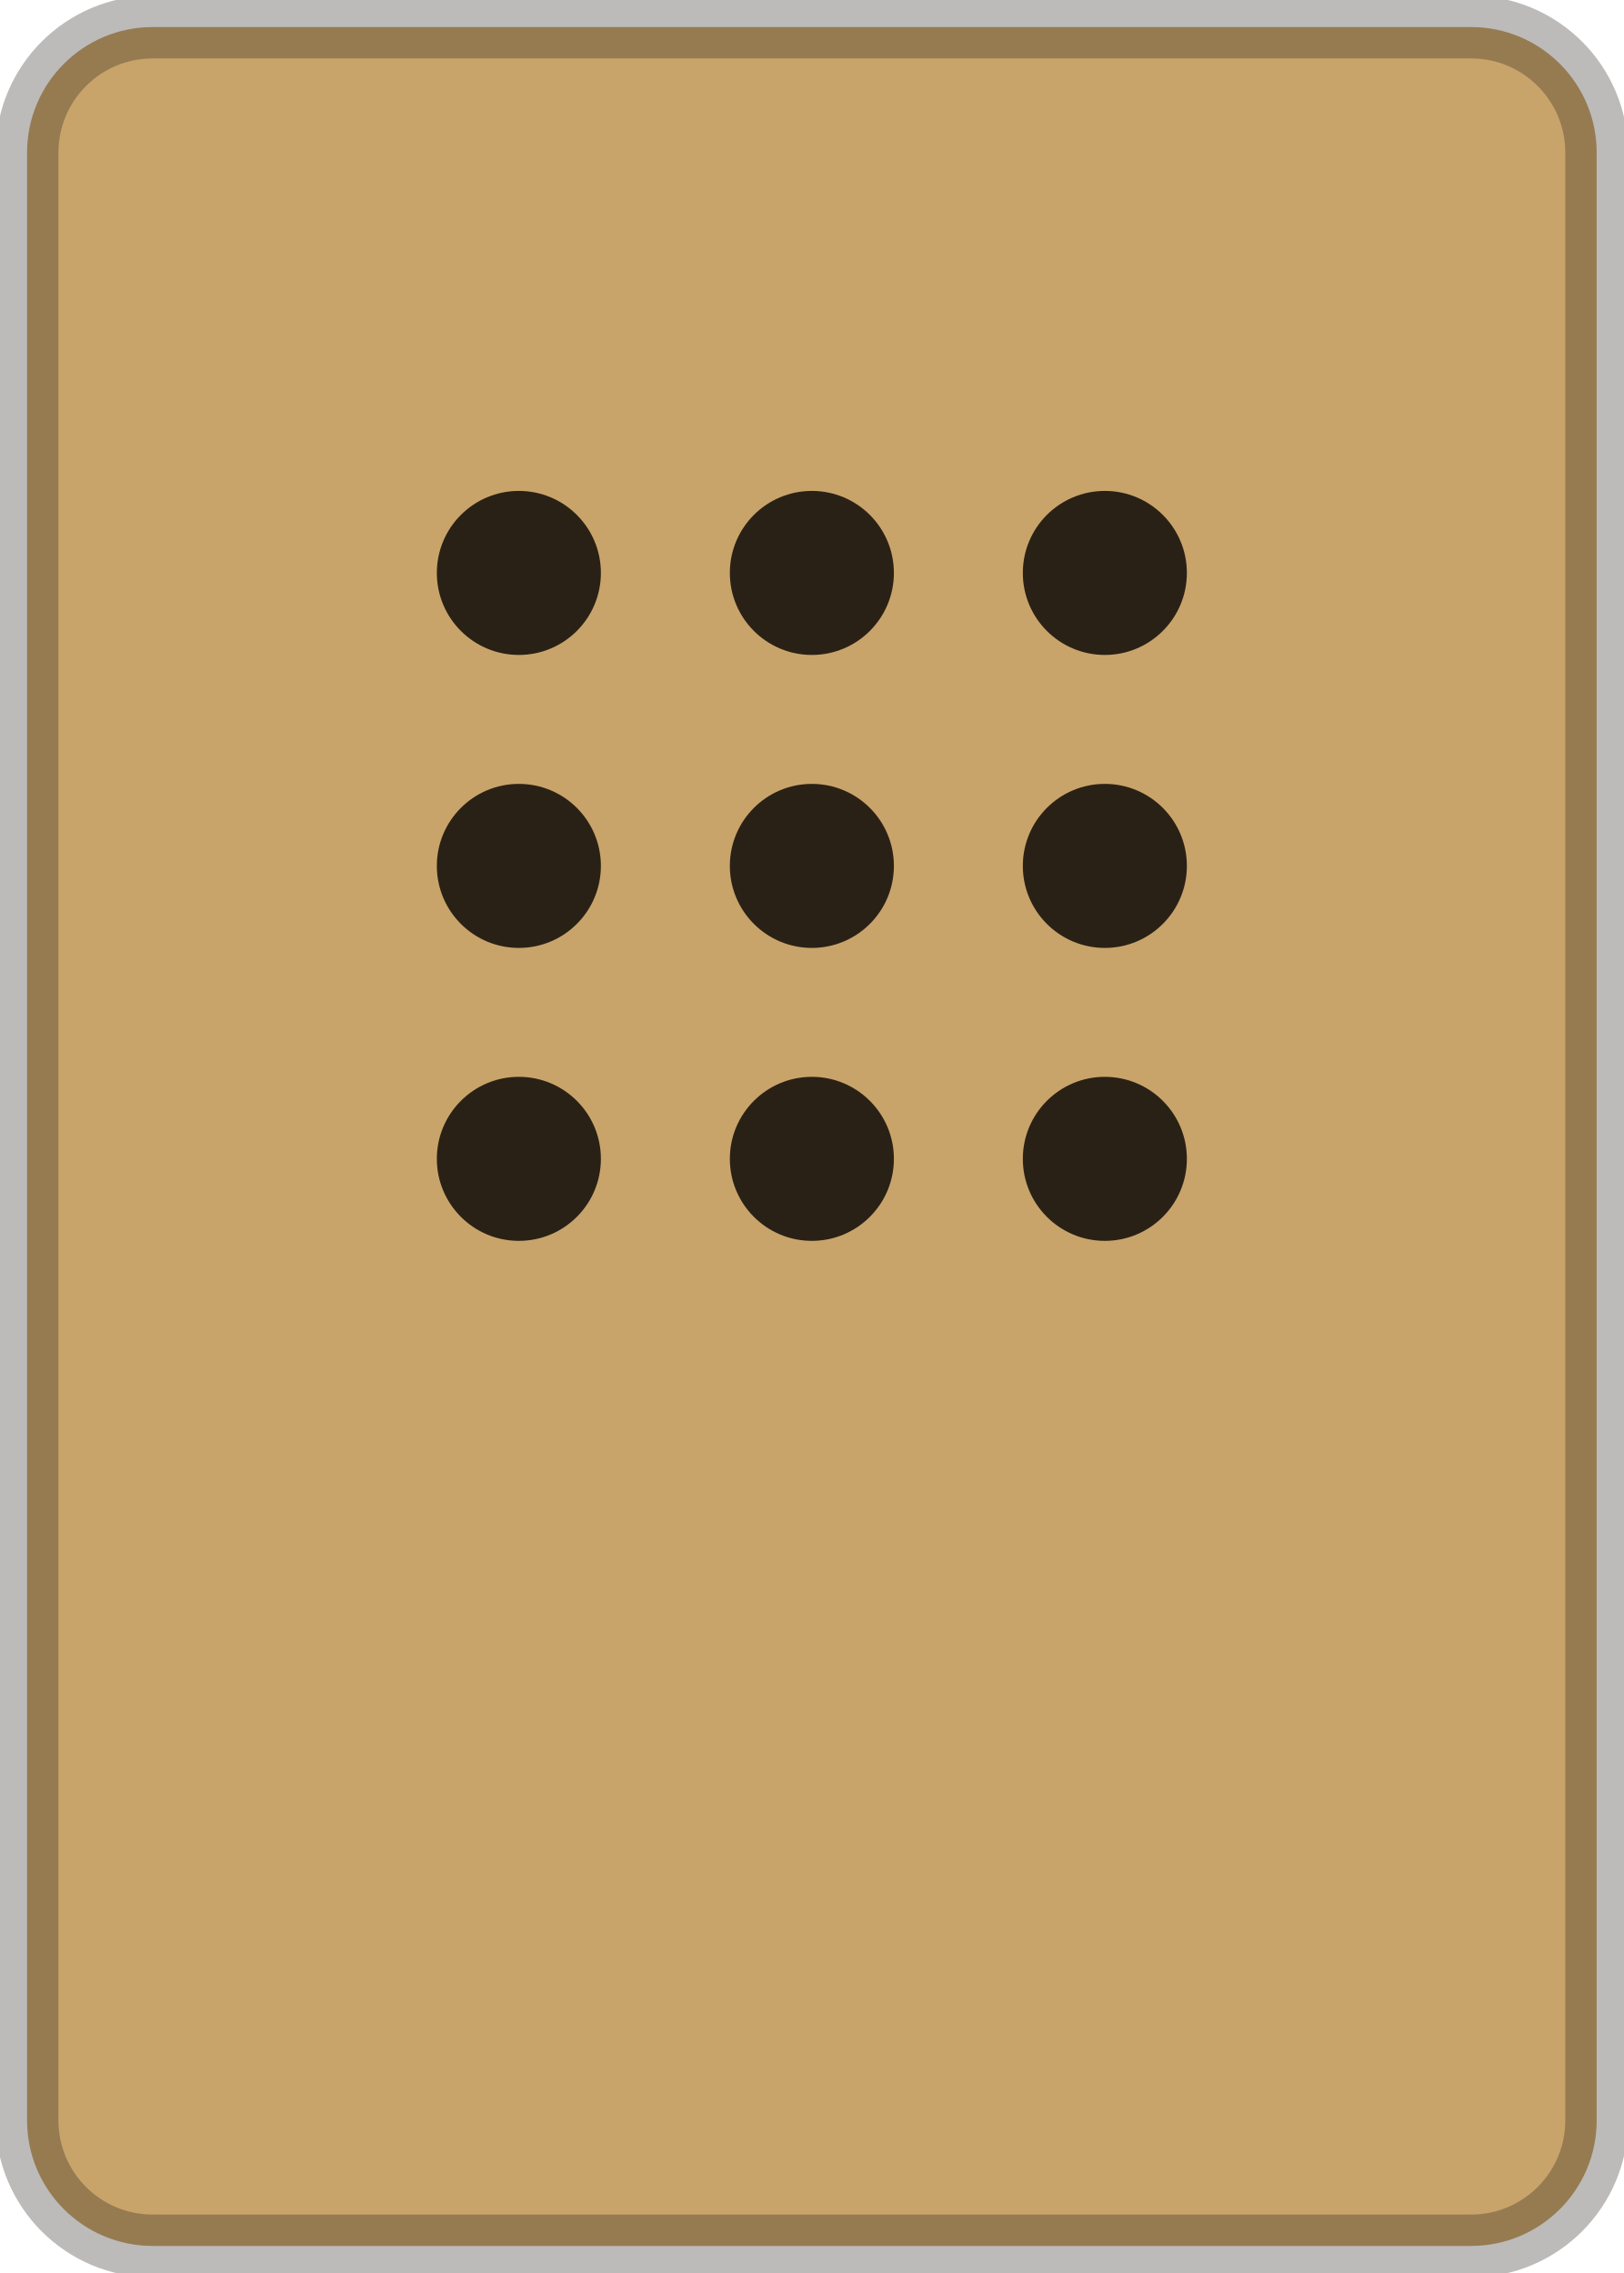
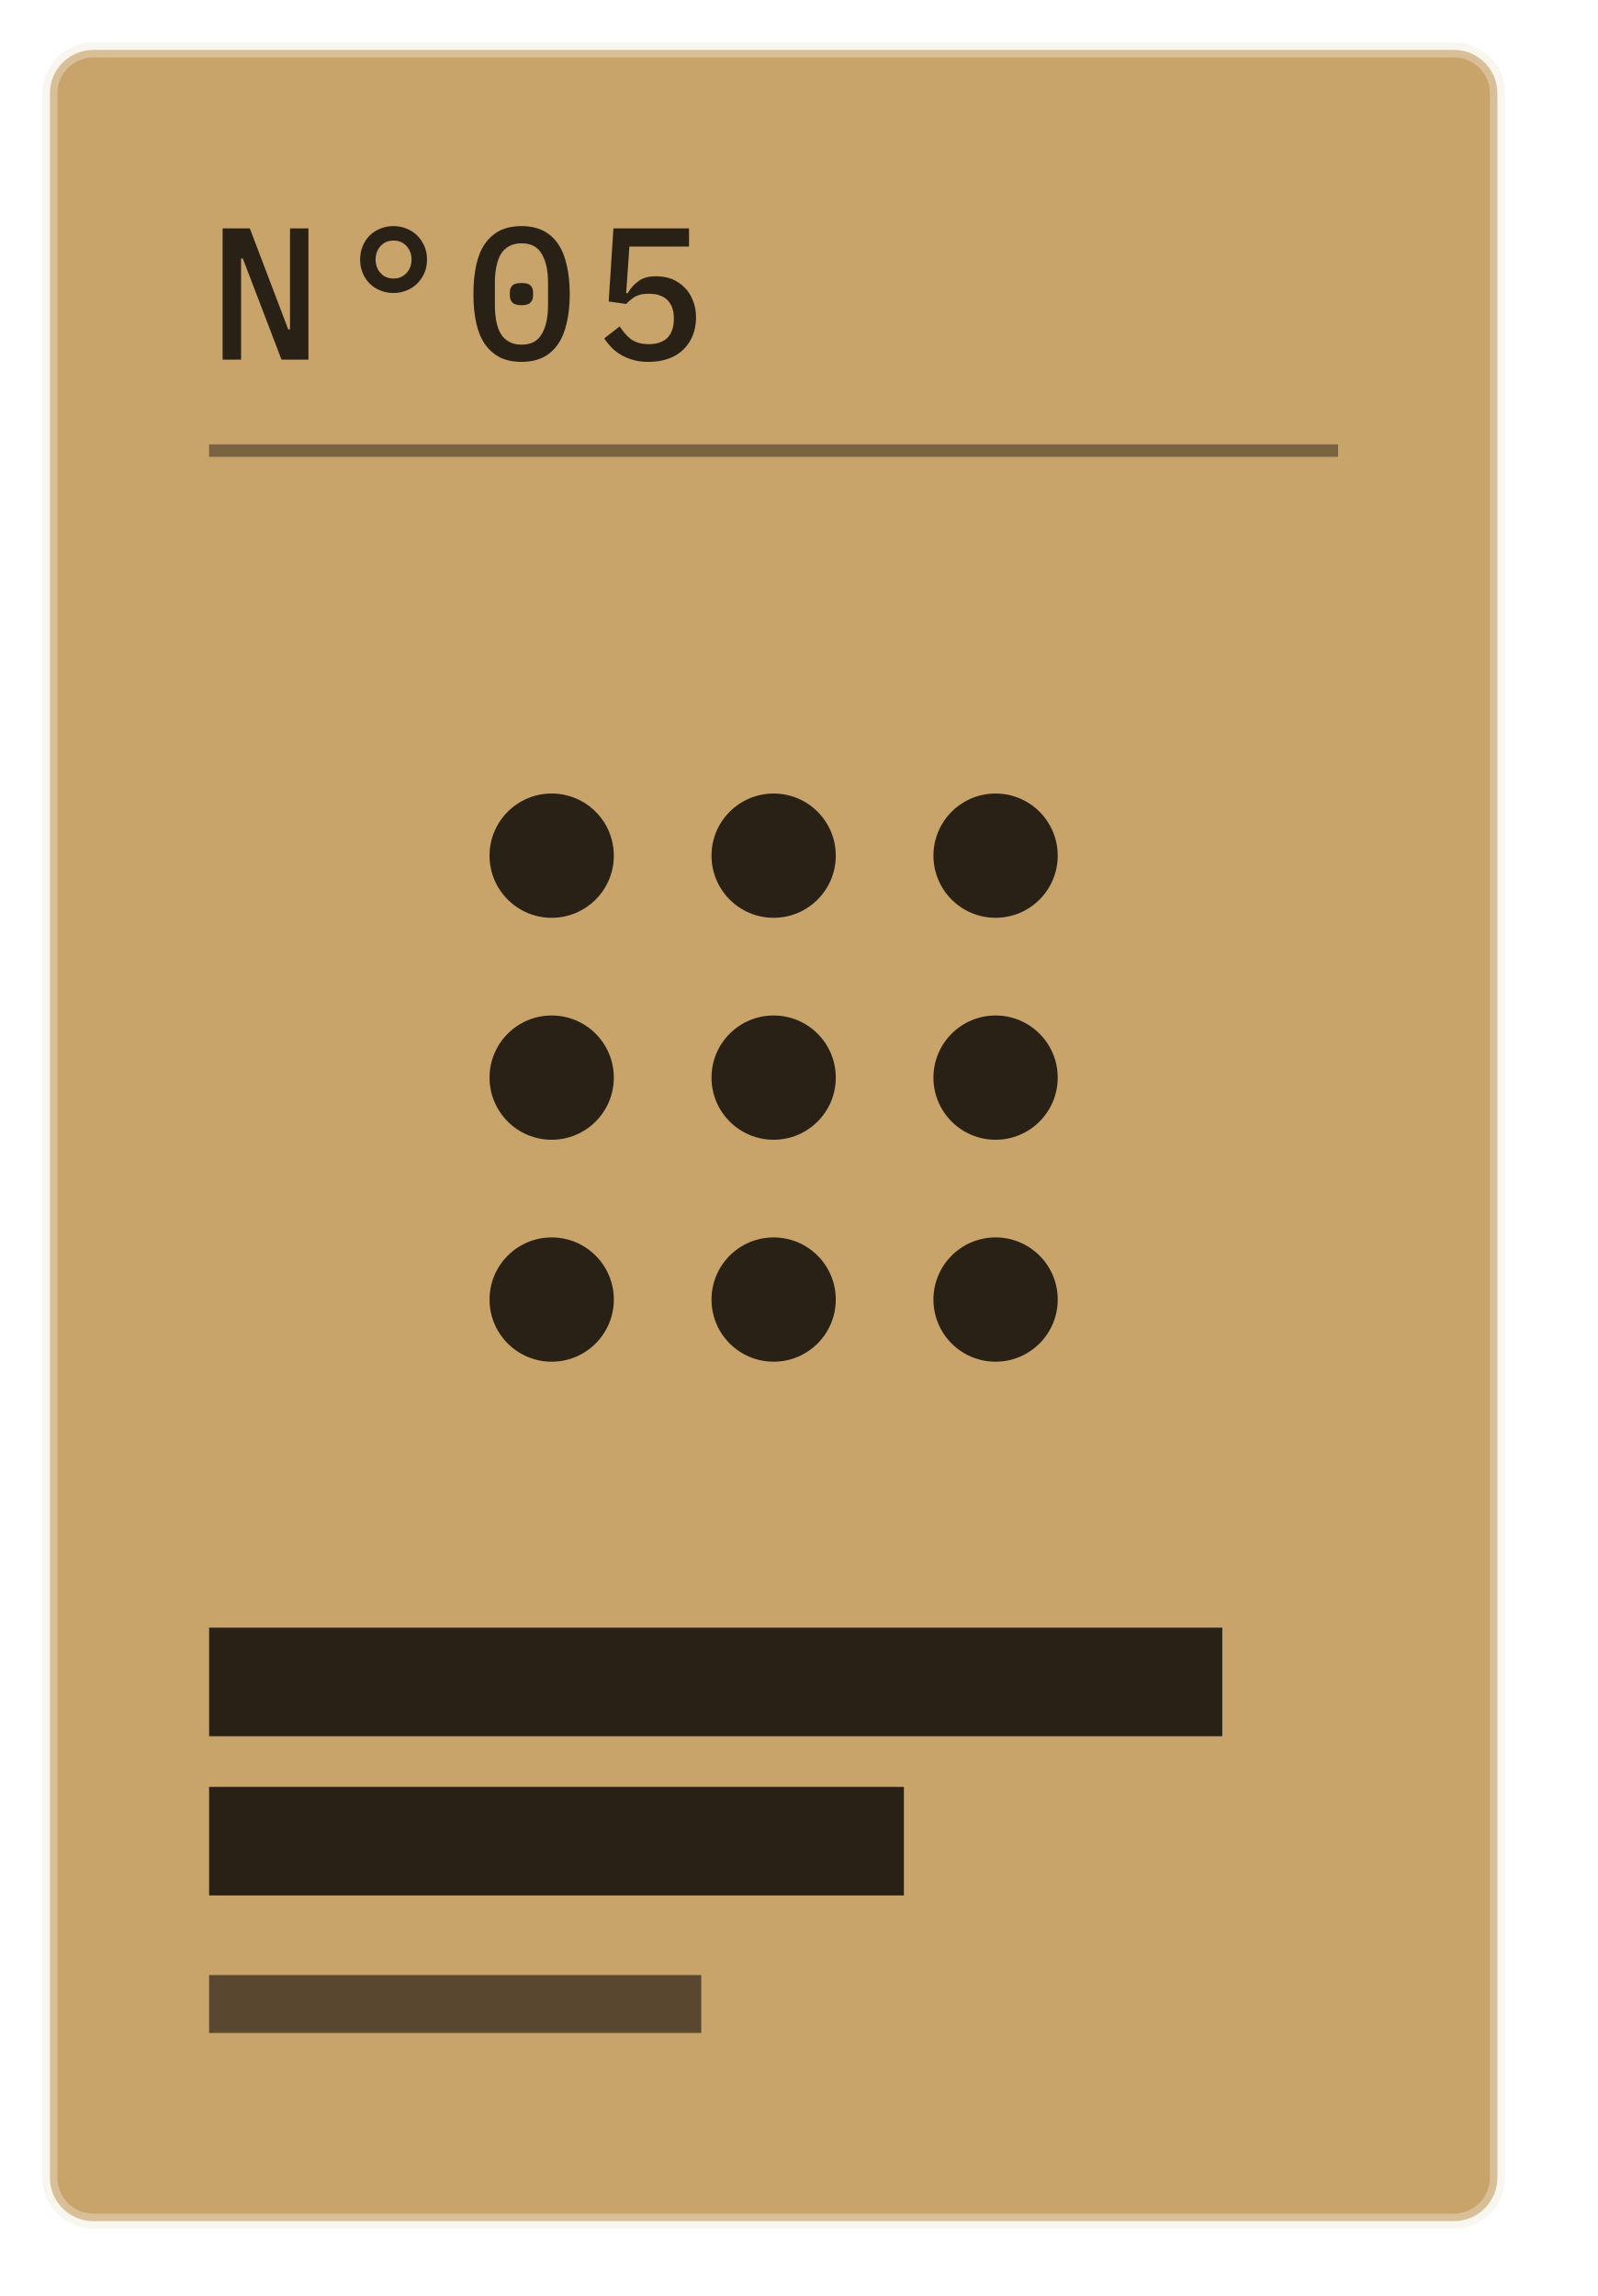
- <svg xmlns="http://www.w3.org/2000/svg" viewBox="0 0 60 84">
-   <rect x="1" y="1" width="58" height="82" rx="4.64" fill="#c9a46a" stroke="rgba(31,27,24,0.3)" stroke-width="2.32" />
-   <circle cx="19.173" cy="21.173" r="3.031" fill="#2a2116" />
-   <circle cx="19.173" cy="32" r="3.031" fill="#2a2116" />
-   <circle cx="19.173" cy="42.826" r="3.031" fill="#2a2116" />
-   <circle cx="30" cy="21.173" r="3.031" fill="#2a2116" />
-   <circle cx="30" cy="32" r="3.031" fill="#2a2116" />
-   <circle cx="30" cy="42.826" r="3.031" fill="#2a2116" />
-   <circle cx="40.826" cy="21.173" r="3.031" fill="#2a2116" />
-   <circle cx="40.826" cy="32" r="3.031" fill="#2a2116" />
-   <circle cx="40.826" cy="42.826" r="3.031" fill="#2a2116" />
+ <svg xmlns="http://www.w3.org/2000/svg" viewBox="0 0 64 92">
+   <g>
+     <rect x="2" y="2" width="58" height="87" rx="1.74" fill="#c9a46a" stroke="rgba(241,234,217,0.4)" stroke-width="0.6" />
+     <path d="M11.28 14.41L9.73 10.36L9.66 10.36L9.66 14.41L8.92 14.41L8.92 9.15L10.01 9.15L11.55 13.20L11.62 13.20L11.62 9.15L12.36 9.15L12.36 14.41L11.28 14.41M15.77 11.74Q15.48 11.74 15.24 11.64Q14.99 11.54 14.81 11.36Q14.63 11.18 14.53 10.93Q14.43 10.69 14.43 10.40Q14.43 10.11 14.53 9.87Q14.63 9.62 14.81 9.44Q14.99 9.26 15.24 9.16Q15.48 9.06 15.77 9.06Q16.05 9.06 16.29 9.16Q16.54 9.26 16.72 9.44Q16.90 9.62 17.01 9.87Q17.11 10.11 17.11 10.40Q17.11 10.69 17.01 10.93Q16.90 11.18 16.72 11.36Q16.54 11.54 16.29 11.64Q16.05 11.74 15.77 11.74M15.77 11.16Q16.09 11.16 16.29 10.94Q16.49 10.72 16.49 10.40Q16.49 10.08 16.29 9.86Q16.09 9.64 15.77 9.64Q15.44 9.64 15.25 9.86Q15.05 10.08 15.05 10.40Q15.05 10.72 15.25 10.94Q15.44 11.16 15.77 11.16M20.90 14.50Q20.40 14.50 20.03 14.32Q19.67 14.13 19.43 13.79Q19.19 13.44 19.08 12.93Q18.97 12.43 18.97 11.78Q18.97 11.14 19.08 10.63Q19.19 10.12 19.43 9.77Q19.67 9.43 20.03 9.24Q20.40 9.06 20.90 9.06Q21.39 9.06 21.76 9.24Q22.13 9.43 22.36 9.77Q22.60 10.12 22.71 10.63Q22.83 11.14 22.83 11.78Q22.83 12.43 22.71 12.93Q22.60 13.44 22.36 13.79Q22.13 14.13 21.76 14.32Q21.39 14.50 20.90 14.50M20.90 13.81Q21.47 13.81 21.71 13.38Q21.96 12.96 21.96 12.23L21.96 11.33Q21.96 10.60 21.71 10.18Q21.47 9.75 20.90 9.75Q20.61 9.75 20.41 9.86Q20.20 9.97 20.07 10.18Q19.95 10.39 19.89 10.68Q19.83 10.97 19.83 11.33L19.83 12.23Q19.83 12.59 19.89 12.89Q19.95 13.18 20.07 13.38Q20.20 13.59 20.41 13.70Q20.61 13.81 20.90 13.81M20.90 12.23Q20.63 12.23 20.53 12.12Q20.43 12.01 20.43 11.86L20.43 11.70Q20.43 11.55 20.53 11.44Q20.63 11.34 20.90 11.34Q21.16 11.34 21.26 11.44Q21.36 11.55 21.36 11.70L21.36 11.86Q21.36 12.01 21.26 12.12Q21.16 12.23 20.90 12.23M27.61 9.15L27.61 9.88L25.22 9.88L25.09 11.75L25.15 11.75Q25.33 11.44 25.59 11.26Q25.84 11.07 26.29 11.07Q26.63 11.07 26.92 11.18Q27.21 11.30 27.42 11.51Q27.64 11.72 27.76 12.03Q27.89 12.33 27.89 12.72Q27.89 13.11 27.76 13.44Q27.63 13.76 27.39 14Q27.15 14.24 26.79 14.37Q26.44 14.50 25.99 14.50Q25.63 14.50 25.36 14.42Q25.08 14.34 24.87 14.21Q24.65 14.08 24.49 13.91Q24.33 13.74 24.21 13.56L24.83 13.08Q24.93 13.23 25.04 13.36Q25.15 13.49 25.28 13.59Q25.42 13.69 25.60 13.74Q25.77 13.79 26 13.79Q26.49 13.79 26.75 13.53Q27 13.26 27 12.80L27 12.74Q27 12.28 26.74 12.02Q26.48 11.77 26 11.77Q25.65 11.77 25.44 11.89Q25.24 12.02 25.09 12.18L24.39 12.08L24.58 9.15" fill="#2a2116" />
+     <rect x="8.379" y="17.805" width="45.24" height="0.5" fill="#2a2116" opacity="0.5" />
+     <circle cx="22.106" cy="34.286" r="2.490" fill="#2a2116" />
+     <circle cx="22.106" cy="43.18" r="2.490" fill="#2a2116" />
+     <circle cx="22.106" cy="52.073" r="2.490" fill="#2a2116" />
+     <circle cx="31" cy="34.286" r="2.490" fill="#2a2116" />
+     <circle cx="31" cy="43.18" r="2.490" fill="#2a2116" />
+     <circle cx="31" cy="52.073" r="2.490" fill="#2a2116" />
+     <circle cx="39.893" cy="34.286" r="2.490" fill="#2a2116" />
+     <circle cx="39.893" cy="43.18" r="2.490" fill="#2a2116" />
+     <circle cx="39.893" cy="52.073" r="2.490" fill="#2a2116" />
+     <rect x="8.379" y="65.22" width="40.599" height="4.35" fill="#2a2116" />
+     <rect x="8.379" y="71.6" width="27.84" height="4.35" fill="#2a2116" />
+     <rect x="8.379" y="79.14" width="19.720" height="2.32" fill="#2a2116" opacity="0.7" />
+   </g>
</svg>
